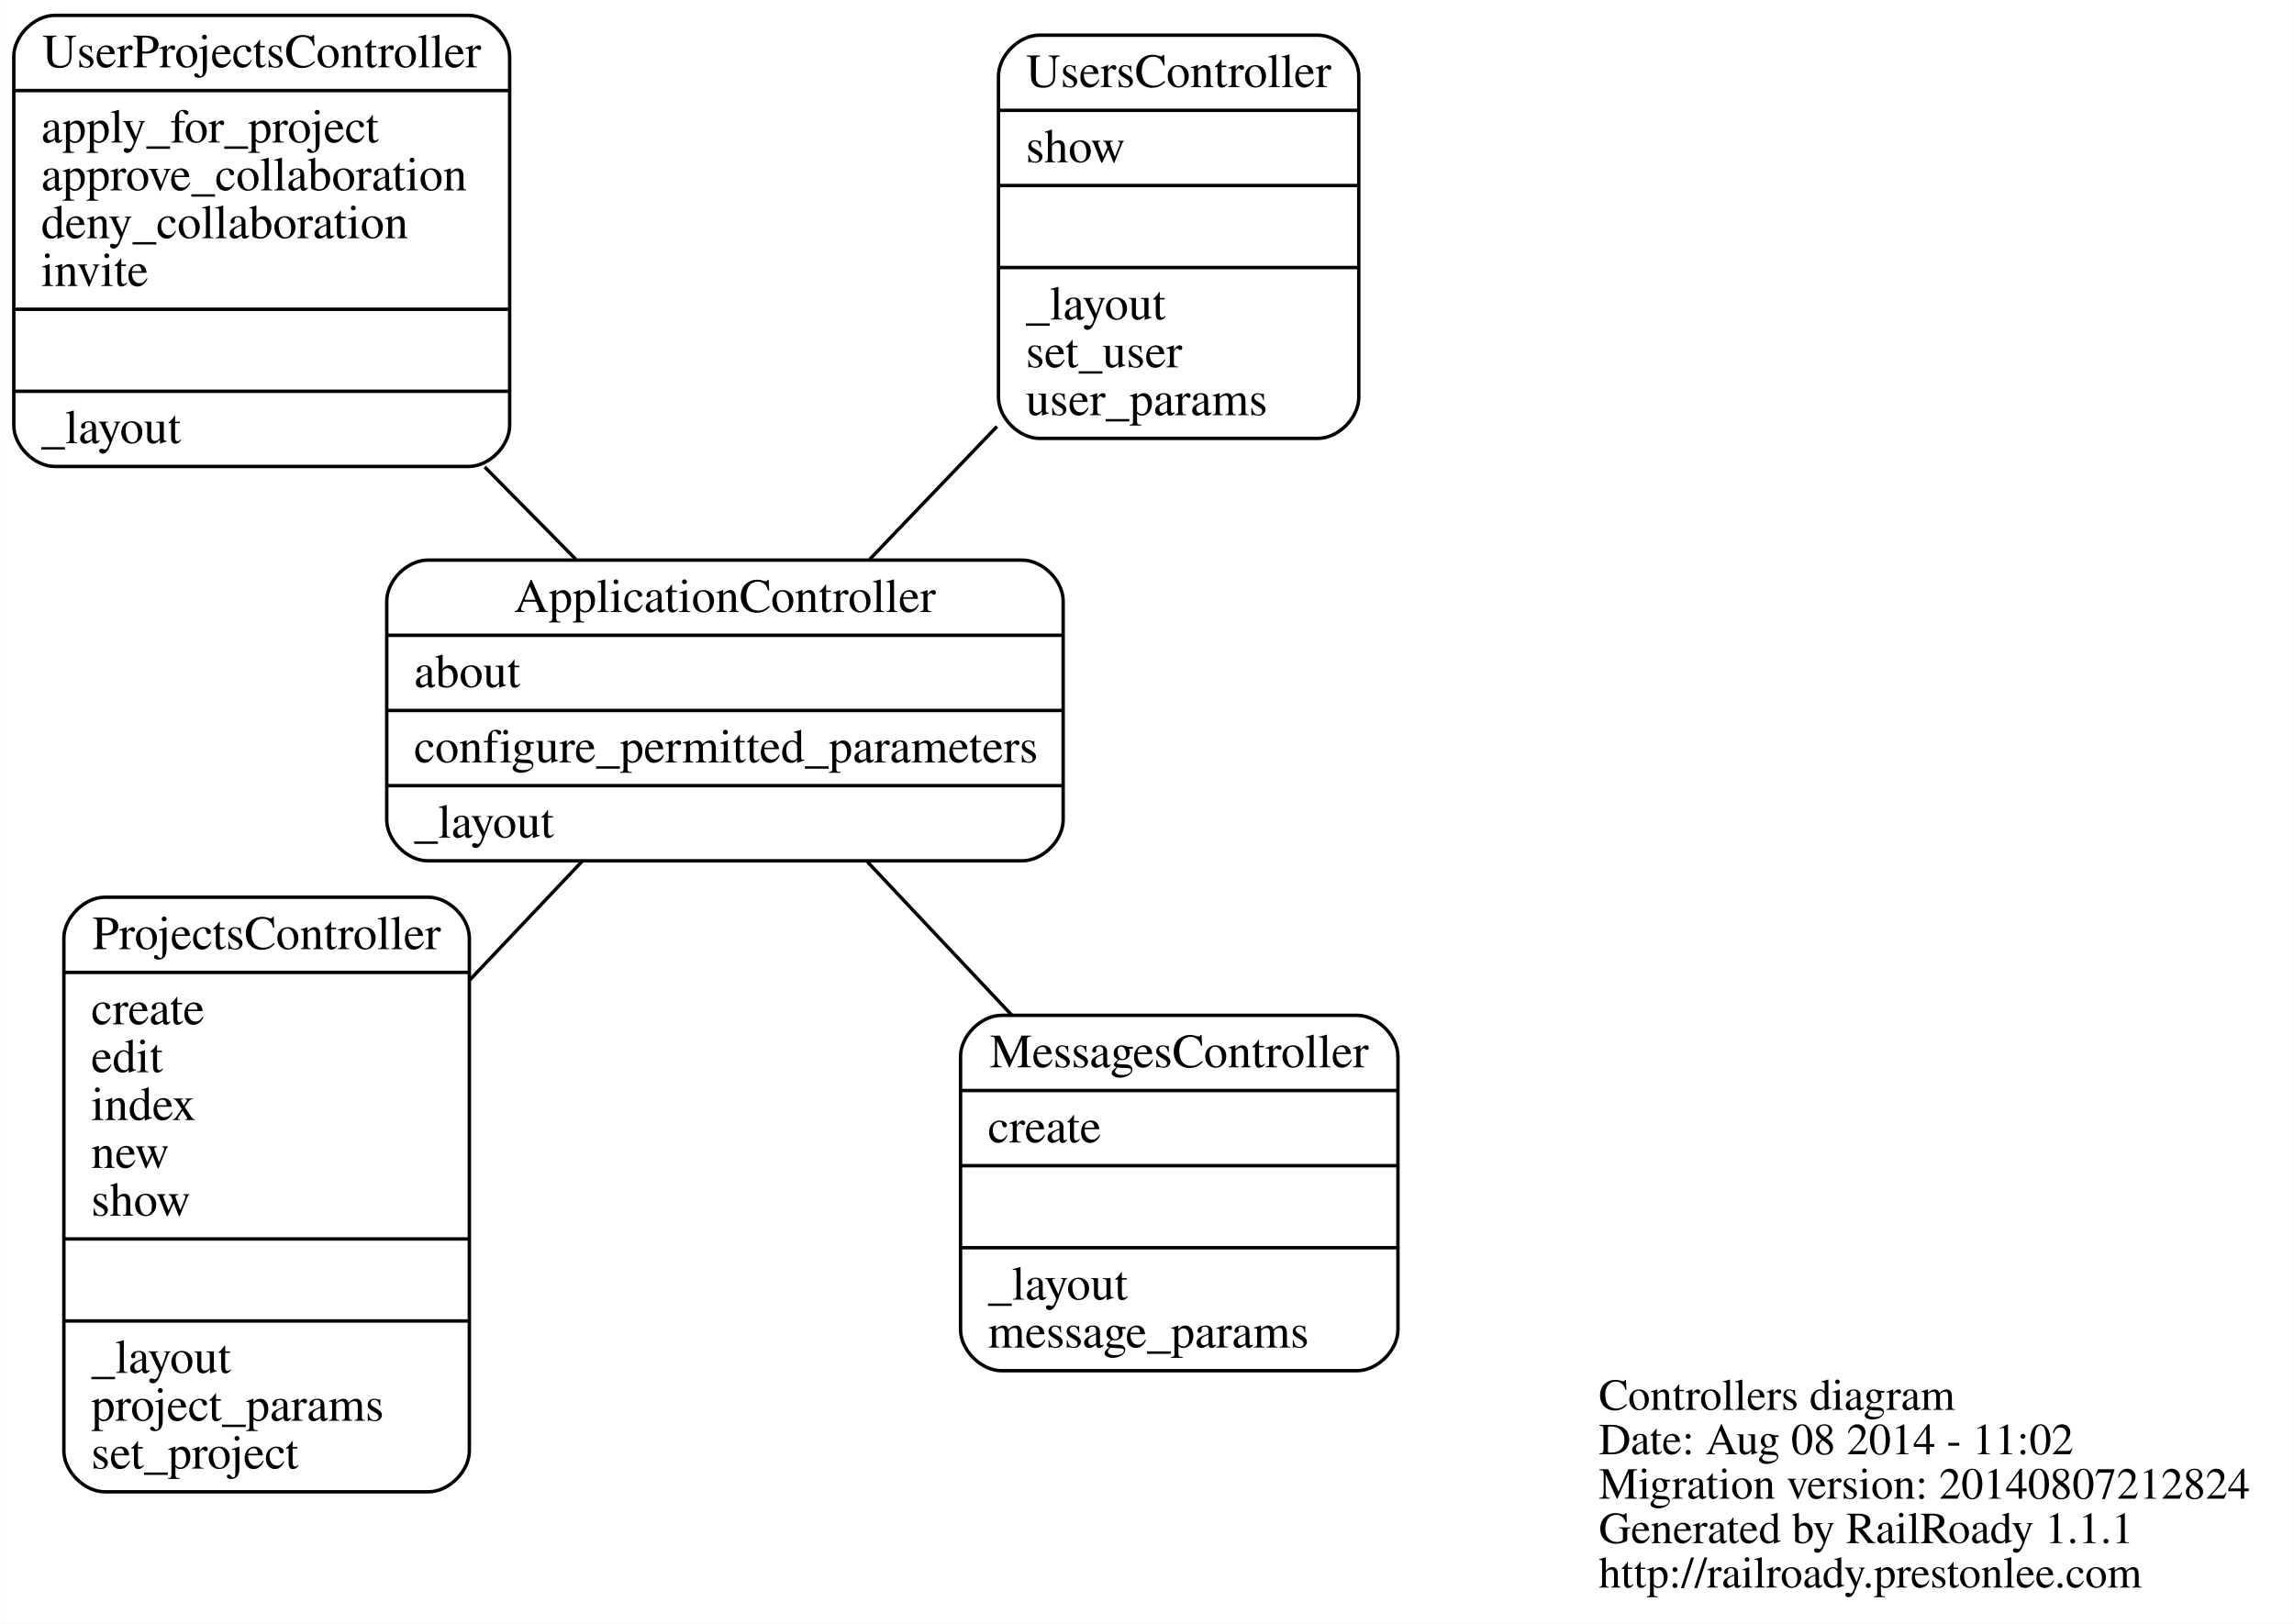
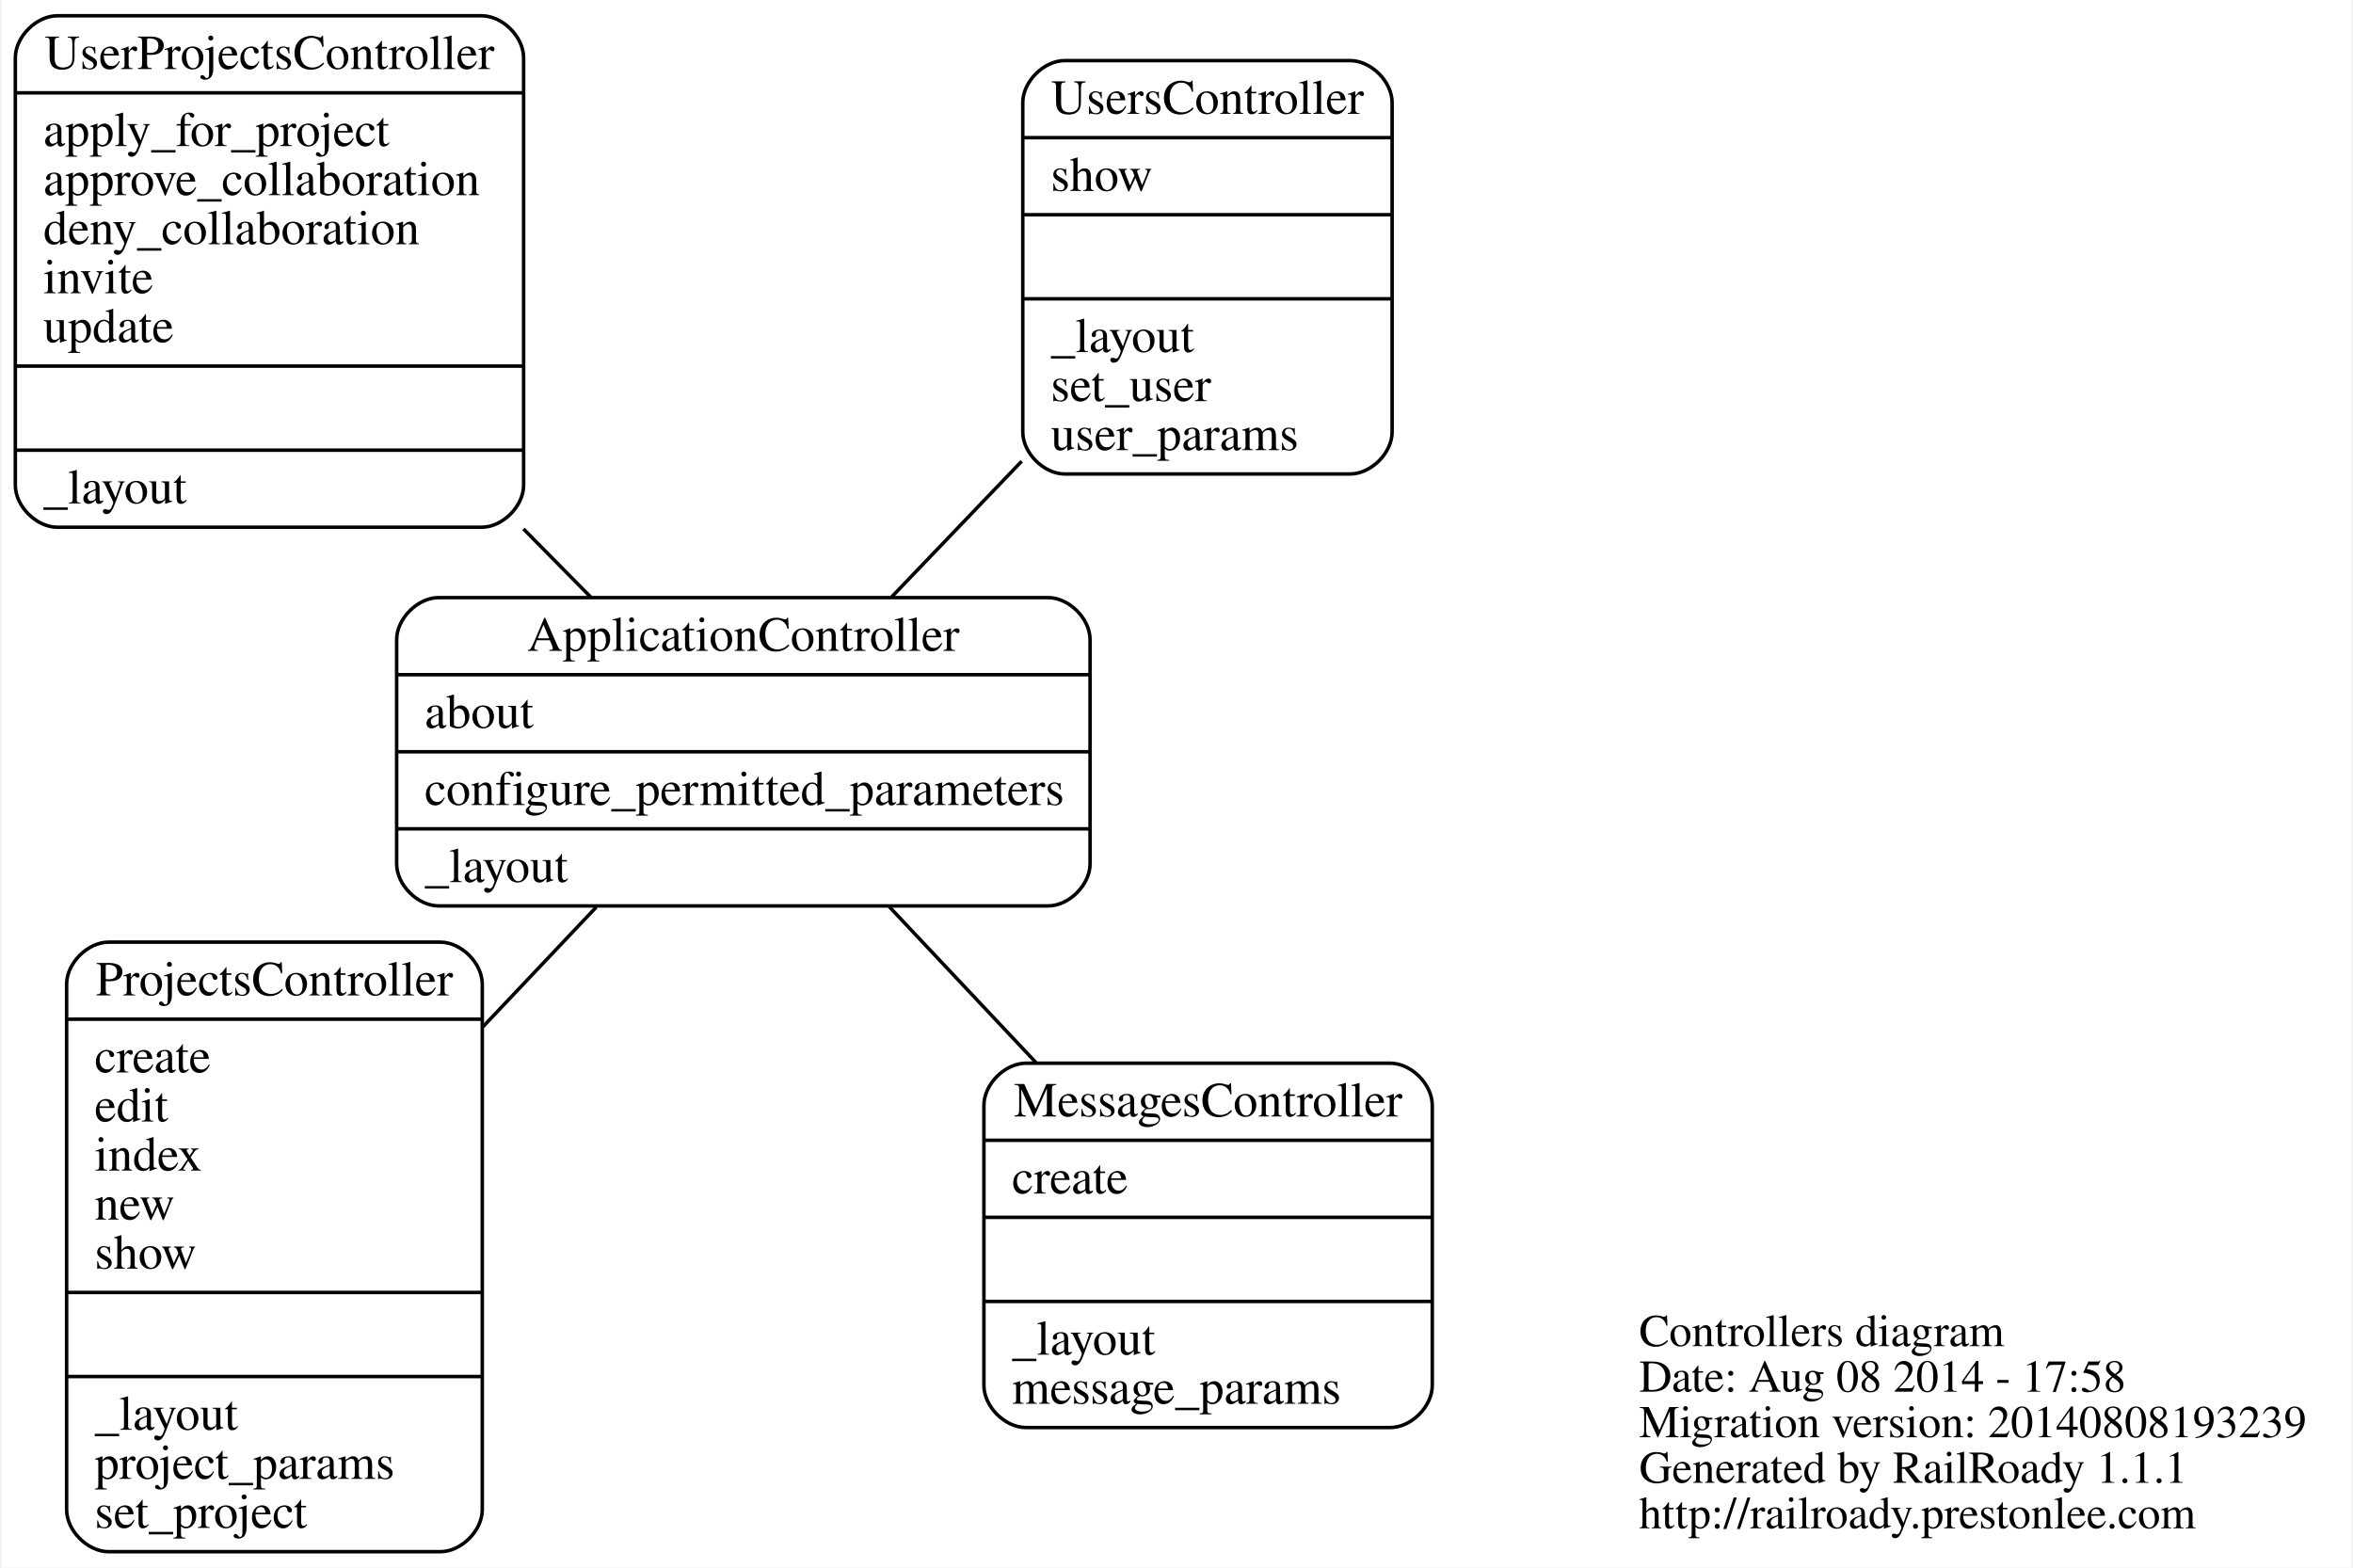
- <svg xmlns="http://www.w3.org/2000/svg" width="671pt" height="475pt" viewBox="0.00 0.00 671.16 475.17">
-   <g id="graph0" class="graph" transform="scale(1 1) rotate(0) translate(214.476 226.671)">
-     <polygon fill="white" stroke="none" points="-214.476,248.5 -214.476,-226.671 456.688,-226.671 456.688,248.5 -214.476,248.5" />
+ <svg xmlns="http://www.w3.org/2000/svg" width="671pt" height="447pt" viewBox="0.00 0.00 670.89 447.43">
+   <g id="graph0" class="graph" transform="scale(1 1) rotate(0) translate(214.198 198.356)">
+     <polygon fill="white" stroke="none" points="-214.198,249.076 -214.198,-198.356 456.688,-198.356 456.688,249.076 -214.198,249.076" />
    <g id="node1" class="node">
      <text text-anchor="start" x="253.312" y="185.9" font-family="Times,serif" font-size="13.00">Controllers diagram</text>
-       <text text-anchor="start" x="253.312" y="198.9" font-family="Times,serif" font-size="13.00">Date: Aug 08 2014 - 11:02</text>
-       <text text-anchor="start" x="253.312" y="211.9" font-family="Times,serif" font-size="13.00">Migration version: 20140807212824</text>
+       <text text-anchor="start" x="253.312" y="198.9" font-family="Times,serif" font-size="13.00">Date: Aug 08 2014 - 17:58</text>
+       <text text-anchor="start" x="253.312" y="211.9" font-family="Times,serif" font-size="13.00">Migration version: 20140808193239</text>
      <text text-anchor="start" x="253.312" y="224.9" font-family="Times,serif" font-size="13.00">Generated by RailRoady 1.1.1</text>
      <text text-anchor="start" x="253.312" y="237.9" font-family="Times,serif" font-size="13.00">http://railroady.prestonlee.com</text>
    </g>
    <g id="node2" class="node">
-       <path fill="none" stroke="black" d="M-89.354,25.236C-89.354,25.236 84.578,25.236 84.578,25.236 90.578,25.236 96.578,19.236 96.578,13.236 96.578,13.236 96.578,-50.764 96.578,-50.764 96.578,-56.764 90.578,-62.764 84.578,-62.764 84.578,-62.764 -89.354,-62.764 -89.354,-62.764 -95.354,-62.764 -101.354,-56.764 -101.354,-50.764 -101.354,-50.764 -101.354,13.236 -101.354,13.236 -101.354,19.236 -95.354,25.236 -89.354,25.236" />
-       <text text-anchor="middle" x="-2.388" y="-47.564" font-family="Times,serif" font-size="14.00">ApplicationController</text>
-       <polyline fill="none" stroke="black" points="-101.354,-40.764 96.578,-40.764 " />
-       <text text-anchor="start" x="-93.354" y="-25.564" font-family="Times,serif" font-size="14.00">about</text>
-       <polyline fill="none" stroke="black" points="-101.354,-18.764 96.578,-18.764 " />
-       <text text-anchor="start" x="-93.354" y="-3.564" font-family="Times,serif" font-size="14.00">configure_permitted_parameters</text>
-       <polyline fill="none" stroke="black" points="-101.354,3.236 96.578,3.236 " />
-       <text text-anchor="start" x="-93.354" y="18.436" font-family="Times,serif" font-size="14.00">_layout</text>
+       <path fill="none" stroke="black" d="M-89.356,60.233C-89.356,60.233 84.576,60.233 84.576,60.233 90.576,60.233 96.576,54.233 96.576,48.233 96.576,48.233 96.576,-15.767 96.576,-15.767 96.576,-21.767 90.576,-27.767 84.576,-27.767 84.576,-27.767 -89.356,-27.767 -89.356,-27.767 -95.356,-27.767 -101.356,-21.767 -101.356,-15.767 -101.356,-15.767 -101.356,48.233 -101.356,48.233 -101.356,54.233 -95.356,60.233 -89.356,60.233" />
+       <text text-anchor="middle" x="-2.39" y="-12.567" font-family="Times,serif" font-size="14.00">ApplicationController</text>
+       <polyline fill="none" stroke="black" points="-101.356,-5.767 96.576,-5.767 " />
+       <text text-anchor="start" x="-93.356" y="9.433" font-family="Times,serif" font-size="14.00">about</text>
+       <polyline fill="none" stroke="black" points="-101.356,16.233 96.576,16.233 " />
+       <text text-anchor="start" x="-93.356" y="31.433" font-family="Times,serif" font-size="14.00">configure_permitted_parameters</text>
+       <polyline fill="none" stroke="black" points="-101.356,38.233 96.576,38.233 " />
+       <text text-anchor="start" x="-93.356" y="53.433" font-family="Times,serif" font-size="14.00">_layout</text>
    </g>
    <g id="node3" class="node">
-       <path fill="none" stroke="black" d="M78.549,174.451C78.549,174.451 182.529,174.451 182.529,174.451 188.529,174.451 194.529,168.451 194.529,162.451 194.529,162.451 194.529,82.451 194.529,82.451 194.529,76.451 188.529,70.451 182.529,70.451 182.529,70.451 78.549,70.451 78.549,70.451 72.549,70.451 66.549,76.451 66.549,82.451 66.549,82.451 66.549,162.451 66.549,162.451 66.549,168.451 72.549,174.451 78.549,174.451" />
-       <text text-anchor="middle" x="130.539" y="85.651" font-family="Times,serif" font-size="14.00">MessagesController</text>
-       <polyline fill="none" stroke="black" points="66.549,92.451 194.529,92.451 " />
-       <text text-anchor="start" x="74.549" y="107.651" font-family="Times,serif" font-size="14.00">create</text>
-       <polyline fill="none" stroke="black" points="66.549,114.451 194.529,114.451 " />
-       <polyline fill="none" stroke="black" points="66.549,138.451 194.529,138.451 " />
-       <text text-anchor="start" x="74.549" y="153.651" font-family="Times,serif" font-size="14.00">_layout</text>
-       <text text-anchor="start" x="74.549" y="167.651" font-family="Times,serif" font-size="14.00">message_params</text>
+       <path fill="none" stroke="black" d="M78.276,209.136C78.276,209.136 182.255,209.136 182.255,209.136 188.255,209.136 194.255,203.136 194.255,197.136 194.255,197.136 194.255,117.136 194.255,117.136 194.255,111.136 188.255,105.136 182.255,105.136 182.255,105.136 78.276,105.136 78.276,105.136 72.276,105.136 66.276,111.136 66.276,117.136 66.276,117.136 66.276,197.136 66.276,197.136 66.276,203.136 72.276,209.136 78.276,209.136" />
+       <text text-anchor="middle" x="130.265" y="120.336" font-family="Times,serif" font-size="14.00">MessagesController</text>
+       <polyline fill="none" stroke="black" points="66.276,127.136 194.255,127.136 " />
+       <text text-anchor="start" x="74.276" y="142.336" font-family="Times,serif" font-size="14.00">create</text>
+       <polyline fill="none" stroke="black" points="66.276,149.136 194.255,149.136 " />
+       <polyline fill="none" stroke="black" points="66.276,173.136 194.255,173.136 " />
+       <text text-anchor="start" x="74.276" y="188.336" font-family="Times,serif" font-size="14.00">_layout</text>
+       <text text-anchor="start" x="74.276" y="202.336" font-family="Times,serif" font-size="14.00">message_params</text>
    </g>
    <g id="edge1" class="edge">
-       <path fill="none" stroke="black" d="M39.306,25.53C52.707,39.766 67.675,55.667 81.549,70.407" />
+       <path fill="none" stroke="black" d="M39.219,60.429C52.516,74.553 67.36,90.32 81.14,104.956" />
    </g>
    <g id="node4" class="node">
-       <path fill="none" stroke="black" d="M-183.829,209.886C-183.829,209.886 -89.18,209.886 -89.18,209.886 -83.18,209.886 -77.18,203.886 -77.18,197.886 -77.18,197.886 -77.18,47.886 -77.18,47.886 -77.18,41.886 -83.18,35.886 -89.18,35.886 -89.18,35.886 -183.829,35.886 -183.829,35.886 -189.829,35.886 -195.829,41.886 -195.829,47.886 -195.829,47.886 -195.829,197.886 -195.829,197.886 -195.829,203.886 -189.829,209.886 -183.829,209.886" />
-       <text text-anchor="middle" x="-136.504" y="51.086" font-family="Times,serif" font-size="14.00">ProjectsController</text>
-       <polyline fill="none" stroke="black" points="-195.829,57.886 -77.18,57.886 " />
-       <text text-anchor="start" x="-187.829" y="73.086" font-family="Times,serif" font-size="14.00">create</text>
-       <text text-anchor="start" x="-187.829" y="87.086" font-family="Times,serif" font-size="14.00">edit</text>
-       <text text-anchor="start" x="-187.829" y="101.086" font-family="Times,serif" font-size="14.00">index</text>
-       <text text-anchor="start" x="-187.829" y="115.086" font-family="Times,serif" font-size="14.00">new</text>
-       <text text-anchor="start" x="-187.829" y="129.086" font-family="Times,serif" font-size="14.00">show</text>
-       <polyline fill="none" stroke="black" points="-195.829,135.886 -77.18,135.886 " />
-       <polyline fill="none" stroke="black" points="-195.829,159.886 -77.18,159.886 " />
-       <text text-anchor="start" x="-187.829" y="175.086" font-family="Times,serif" font-size="14.00">_layout</text>
-       <text text-anchor="start" x="-187.829" y="189.086" font-family="Times,serif" font-size="14.00">project_params</text>
-       <text text-anchor="start" x="-187.829" y="203.086" font-family="Times,serif" font-size="14.00">set_project</text>
+       <path fill="none" stroke="black" d="M-183.559,244.576C-183.559,244.576 -88.911,244.576 -88.911,244.576 -82.911,244.576 -76.911,238.576 -76.911,232.576 -76.911,232.576 -76.911,82.576 -76.911,82.576 -76.911,76.576 -82.911,70.576 -88.911,70.576 -88.911,70.576 -183.559,70.576 -183.559,70.576 -189.559,70.576 -195.559,76.576 -195.559,82.576 -195.559,82.576 -195.559,232.576 -195.559,232.576 -195.559,238.576 -189.559,244.576 -183.559,244.576" />
+       <text text-anchor="middle" x="-136.235" y="85.776" font-family="Times,serif" font-size="14.00">ProjectsController</text>
+       <polyline fill="none" stroke="black" points="-195.559,92.576 -76.911,92.576 " />
+       <text text-anchor="start" x="-187.559" y="107.776" font-family="Times,serif" font-size="14.00">create</text>
+       <text text-anchor="start" x="-187.559" y="121.776" font-family="Times,serif" font-size="14.00">edit</text>
+       <text text-anchor="start" x="-187.559" y="135.776" font-family="Times,serif" font-size="14.00">index</text>
+       <text text-anchor="start" x="-187.559" y="149.776" font-family="Times,serif" font-size="14.00">new</text>
+       <text text-anchor="start" x="-187.559" y="163.776" font-family="Times,serif" font-size="14.00">show</text>
+       <polyline fill="none" stroke="black" points="-195.559,170.576 -76.911,170.576 " />
+       <polyline fill="none" stroke="black" points="-195.559,194.576 -76.911,194.576 " />
+       <text text-anchor="start" x="-187.559" y="209.776" font-family="Times,serif" font-size="14.00">_layout</text>
+       <text text-anchor="start" x="-187.559" y="223.776" font-family="Times,serif" font-size="14.00">project_params</text>
+       <text text-anchor="start" x="-187.559" y="237.776" font-family="Times,serif" font-size="14.00">set_project</text>
    </g>
    <g id="edge2" class="edge">
-       <path fill="none" stroke="black" d="M-44.088,25.278C-54.546,36.324 -65.969,48.388 -77.106,60.151" />
+       <path fill="none" stroke="black" d="M-44.372,60.567C-54.645,71.415 -65.833,83.23 -76.754,94.763" />
    </g>
    <g id="node5" class="node">
-       <path fill="none" stroke="black" d="M-198.476,-90.171C-198.476,-90.171 -77.393,-90.171 -77.393,-90.171 -71.393,-90.171 -65.393,-96.171 -65.393,-102.171 -65.393,-102.171 -65.393,-210.171 -65.393,-210.171 -65.393,-216.171 -71.393,-222.171 -77.393,-222.171 -77.393,-222.171 -198.476,-222.171 -198.476,-222.171 -204.476,-222.171 -210.476,-216.171 -210.476,-210.171 -210.476,-210.171 -210.476,-102.171 -210.476,-102.171 -210.476,-96.171 -204.476,-90.171 -198.476,-90.171" />
-       <text text-anchor="middle" x="-137.935" y="-206.971" font-family="Times,serif" font-size="14.00">UserProjectsController</text>
-       <polyline fill="none" stroke="black" points="-210.476,-200.171 -65.393,-200.171 " />
-       <text text-anchor="start" x="-202.476" y="-184.971" font-family="Times,serif" font-size="14.00">apply_for_project</text>
-       <text text-anchor="start" x="-202.476" y="-170.971" font-family="Times,serif" font-size="14.00">approve_collaboration</text>
-       <text text-anchor="start" x="-202.476" y="-156.971" font-family="Times,serif" font-size="14.00">deny_collaboration</text>
-       <text text-anchor="start" x="-202.476" y="-142.971" font-family="Times,serif" font-size="14.00">invite</text>
-       <polyline fill="none" stroke="black" points="-210.476,-136.171 -65.393,-136.171 " />
-       <polyline fill="none" stroke="black" points="-210.476,-112.171 -65.393,-112.171 " />
-       <text text-anchor="start" x="-202.476" y="-96.972" font-family="Times,serif" font-size="14.00">_layout</text>
+       <path fill="none" stroke="black" d="M-198.198,-47.856C-198.198,-47.856 -77.115,-47.856 -77.115,-47.856 -71.115,-47.856 -65.115,-53.856 -65.115,-59.856 -65.115,-59.856 -65.115,-181.856 -65.115,-181.856 -65.115,-187.856 -71.115,-193.856 -77.115,-193.856 -77.115,-193.856 -198.198,-193.856 -198.198,-193.856 -204.198,-193.856 -210.198,-187.856 -210.198,-181.856 -210.198,-181.856 -210.198,-59.856 -210.198,-59.856 -210.198,-53.856 -204.198,-47.856 -198.198,-47.856" />
+       <text text-anchor="middle" x="-137.657" y="-178.656" font-family="Times,serif" font-size="14.00">UserProjectsController</text>
+       <polyline fill="none" stroke="black" points="-210.198,-171.856 -65.115,-171.856 " />
+       <text text-anchor="start" x="-202.198" y="-156.656" font-family="Times,serif" font-size="14.00">apply_for_project</text>
+       <text text-anchor="start" x="-202.198" y="-142.656" font-family="Times,serif" font-size="14.00">approve_collaboration</text>
+       <text text-anchor="start" x="-202.198" y="-128.656" font-family="Times,serif" font-size="14.00">deny_collaboration</text>
+       <text text-anchor="start" x="-202.198" y="-114.656" font-family="Times,serif" font-size="14.00">invite</text>
+       <text text-anchor="start" x="-202.198" y="-100.656" font-family="Times,serif" font-size="14.00">update</text>
+       <polyline fill="none" stroke="black" points="-210.198,-93.856 -65.115,-93.856 " />
+       <polyline fill="none" stroke="black" points="-210.198,-69.856 -65.115,-69.856 " />
+       <text text-anchor="start" x="-202.198" y="-54.656" font-family="Times,serif" font-size="14.00">_layout</text>
    </g>
    <g id="edge3" class="edge">
-       <path fill="none" stroke="black" d="M-46.022,-62.997C-54.535,-71.627 -63.633,-80.85 -72.671,-90.012" />
+       <path fill="none" stroke="black" d="M-45.934,-27.898C-52.112,-34.159 -58.599,-40.734 -65.148,-47.37" />
    </g>
    <g id="node6" class="node">
-       <path fill="none" stroke="black" d="M89.644,-98.382C89.644,-98.382 171.072,-98.382 171.072,-98.382 177.072,-98.382 183.072,-104.381 183.072,-110.381 183.072,-110.381 183.072,-204.381 183.072,-204.381 183.072,-210.381 177.072,-216.381 171.072,-216.381 171.072,-216.381 89.644,-216.381 89.644,-216.381 83.644,-216.381 77.644,-210.381 77.644,-204.381 77.644,-204.381 77.644,-110.381 77.644,-110.381 77.644,-104.381 83.644,-98.382 89.644,-98.382" />
-       <text text-anchor="middle" x="130.358" y="-201.181" font-family="Times,serif" font-size="14.00">UsersController</text>
-       <polyline fill="none" stroke="black" points="77.644,-194.381 183.072,-194.381 " />
-       <text text-anchor="start" x="85.644" y="-179.181" font-family="Times,serif" font-size="14.00">show</text>
-       <polyline fill="none" stroke="black" points="77.644,-172.381 183.072,-172.381 " />
-       <polyline fill="none" stroke="black" points="77.644,-148.381 183.072,-148.381 " />
-       <text text-anchor="start" x="85.644" y="-133.181" font-family="Times,serif" font-size="14.00">_layout</text>
-       <text text-anchor="start" x="85.644" y="-119.181" font-family="Times,serif" font-size="14.00">set_user</text>
-       <text text-anchor="start" x="85.644" y="-105.181" font-family="Times,serif" font-size="14.00">user_params</text>
+       <path fill="none" stroke="black" d="M89.365,-63.059C89.365,-63.059 170.793,-63.059 170.793,-63.059 176.793,-63.059 182.793,-69.059 182.793,-75.059 182.793,-75.059 182.793,-169.059 182.793,-169.059 182.793,-175.059 176.793,-181.059 170.793,-181.059 170.793,-181.059 89.365,-181.059 89.365,-181.059 83.365,-181.059 77.365,-175.059 77.365,-169.059 77.365,-169.059 77.365,-75.059 77.365,-75.059 77.365,-69.059 83.365,-63.059 89.365,-63.059" />
+       <text text-anchor="middle" x="130.079" y="-165.859" font-family="Times,serif" font-size="14.00">UsersController</text>
+       <polyline fill="none" stroke="black" points="77.365,-159.059 182.793,-159.059 " />
+       <text text-anchor="start" x="85.365" y="-143.859" font-family="Times,serif" font-size="14.00">show</text>
+       <polyline fill="none" stroke="black" points="77.365,-137.059 182.793,-137.059 " />
+       <polyline fill="none" stroke="black" points="77.365,-113.059 182.793,-113.059 " />
+       <text text-anchor="start" x="85.365" y="-97.859" font-family="Times,serif" font-size="14.00">_layout</text>
+       <text text-anchor="start" x="85.365" y="-83.859" font-family="Times,serif" font-size="14.00">set_user</text>
+       <text text-anchor="start" x="85.365" y="-69.859" font-family="Times,serif" font-size="14.00">user_params</text>
    </g>
    <g id="edge4" class="edge">
-       <path fill="none" stroke="black" d="M39.978,-63.005C51.815,-75.365 64.829,-88.955 77.204,-101.877" />
+       <path fill="none" stroke="black" d="M39.888,-27.904C51.7,-40.235 64.687,-53.793 77.037,-66.685" />
    </g>
  </g>
</svg>
